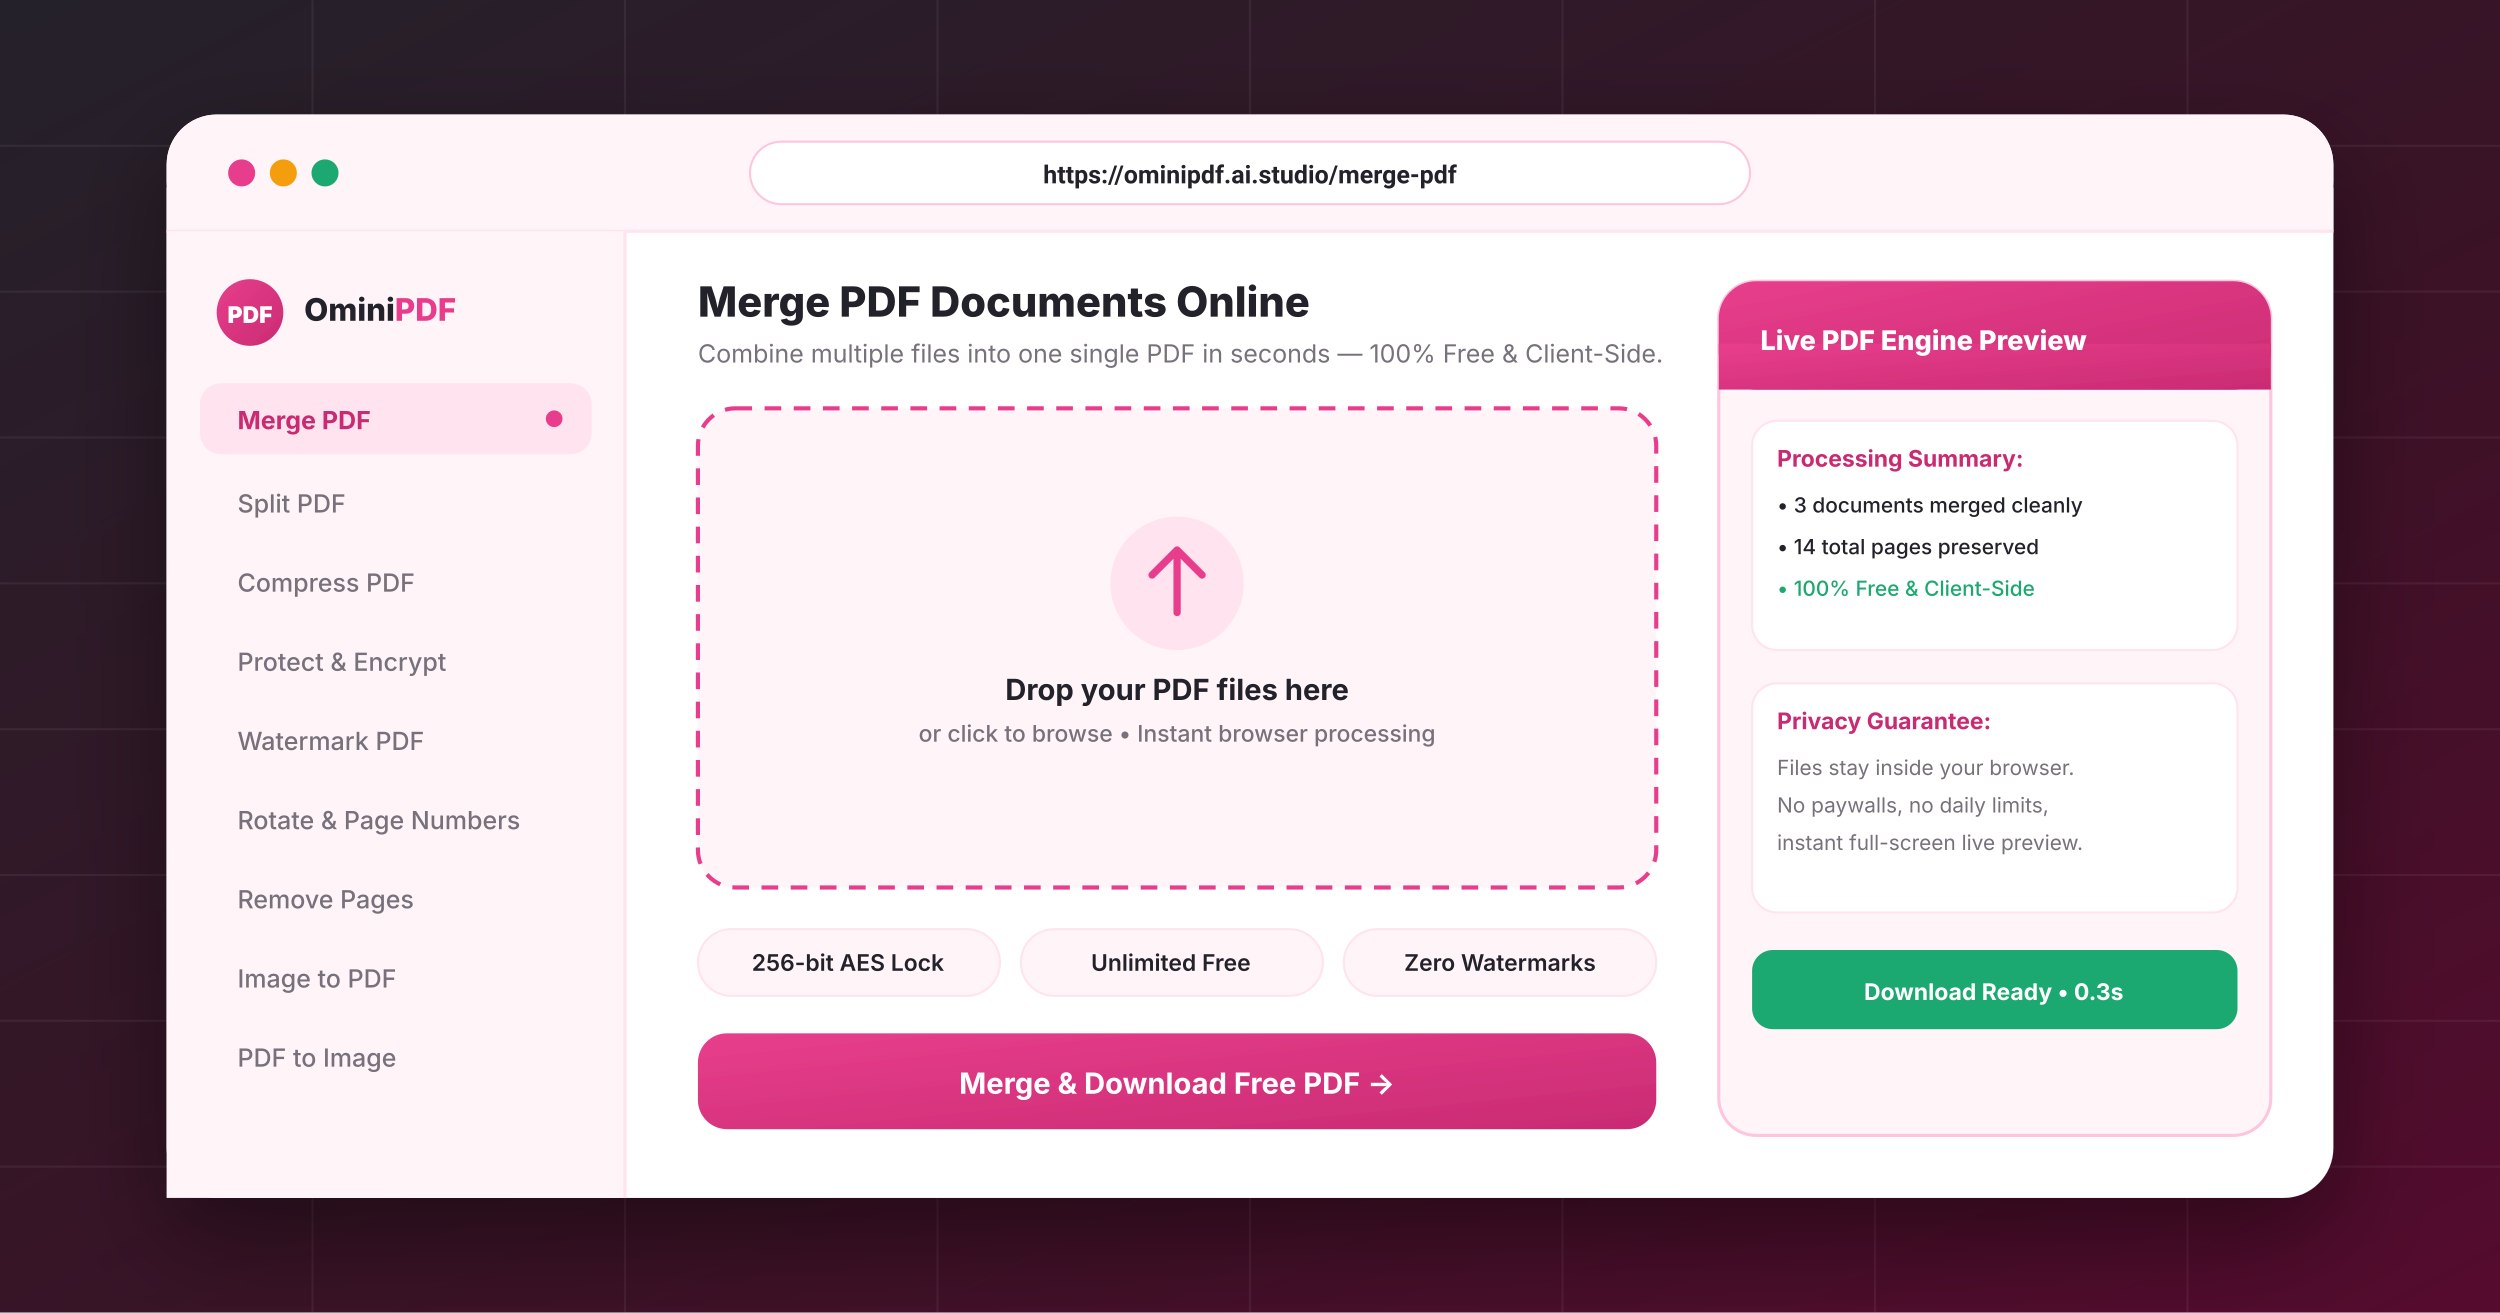
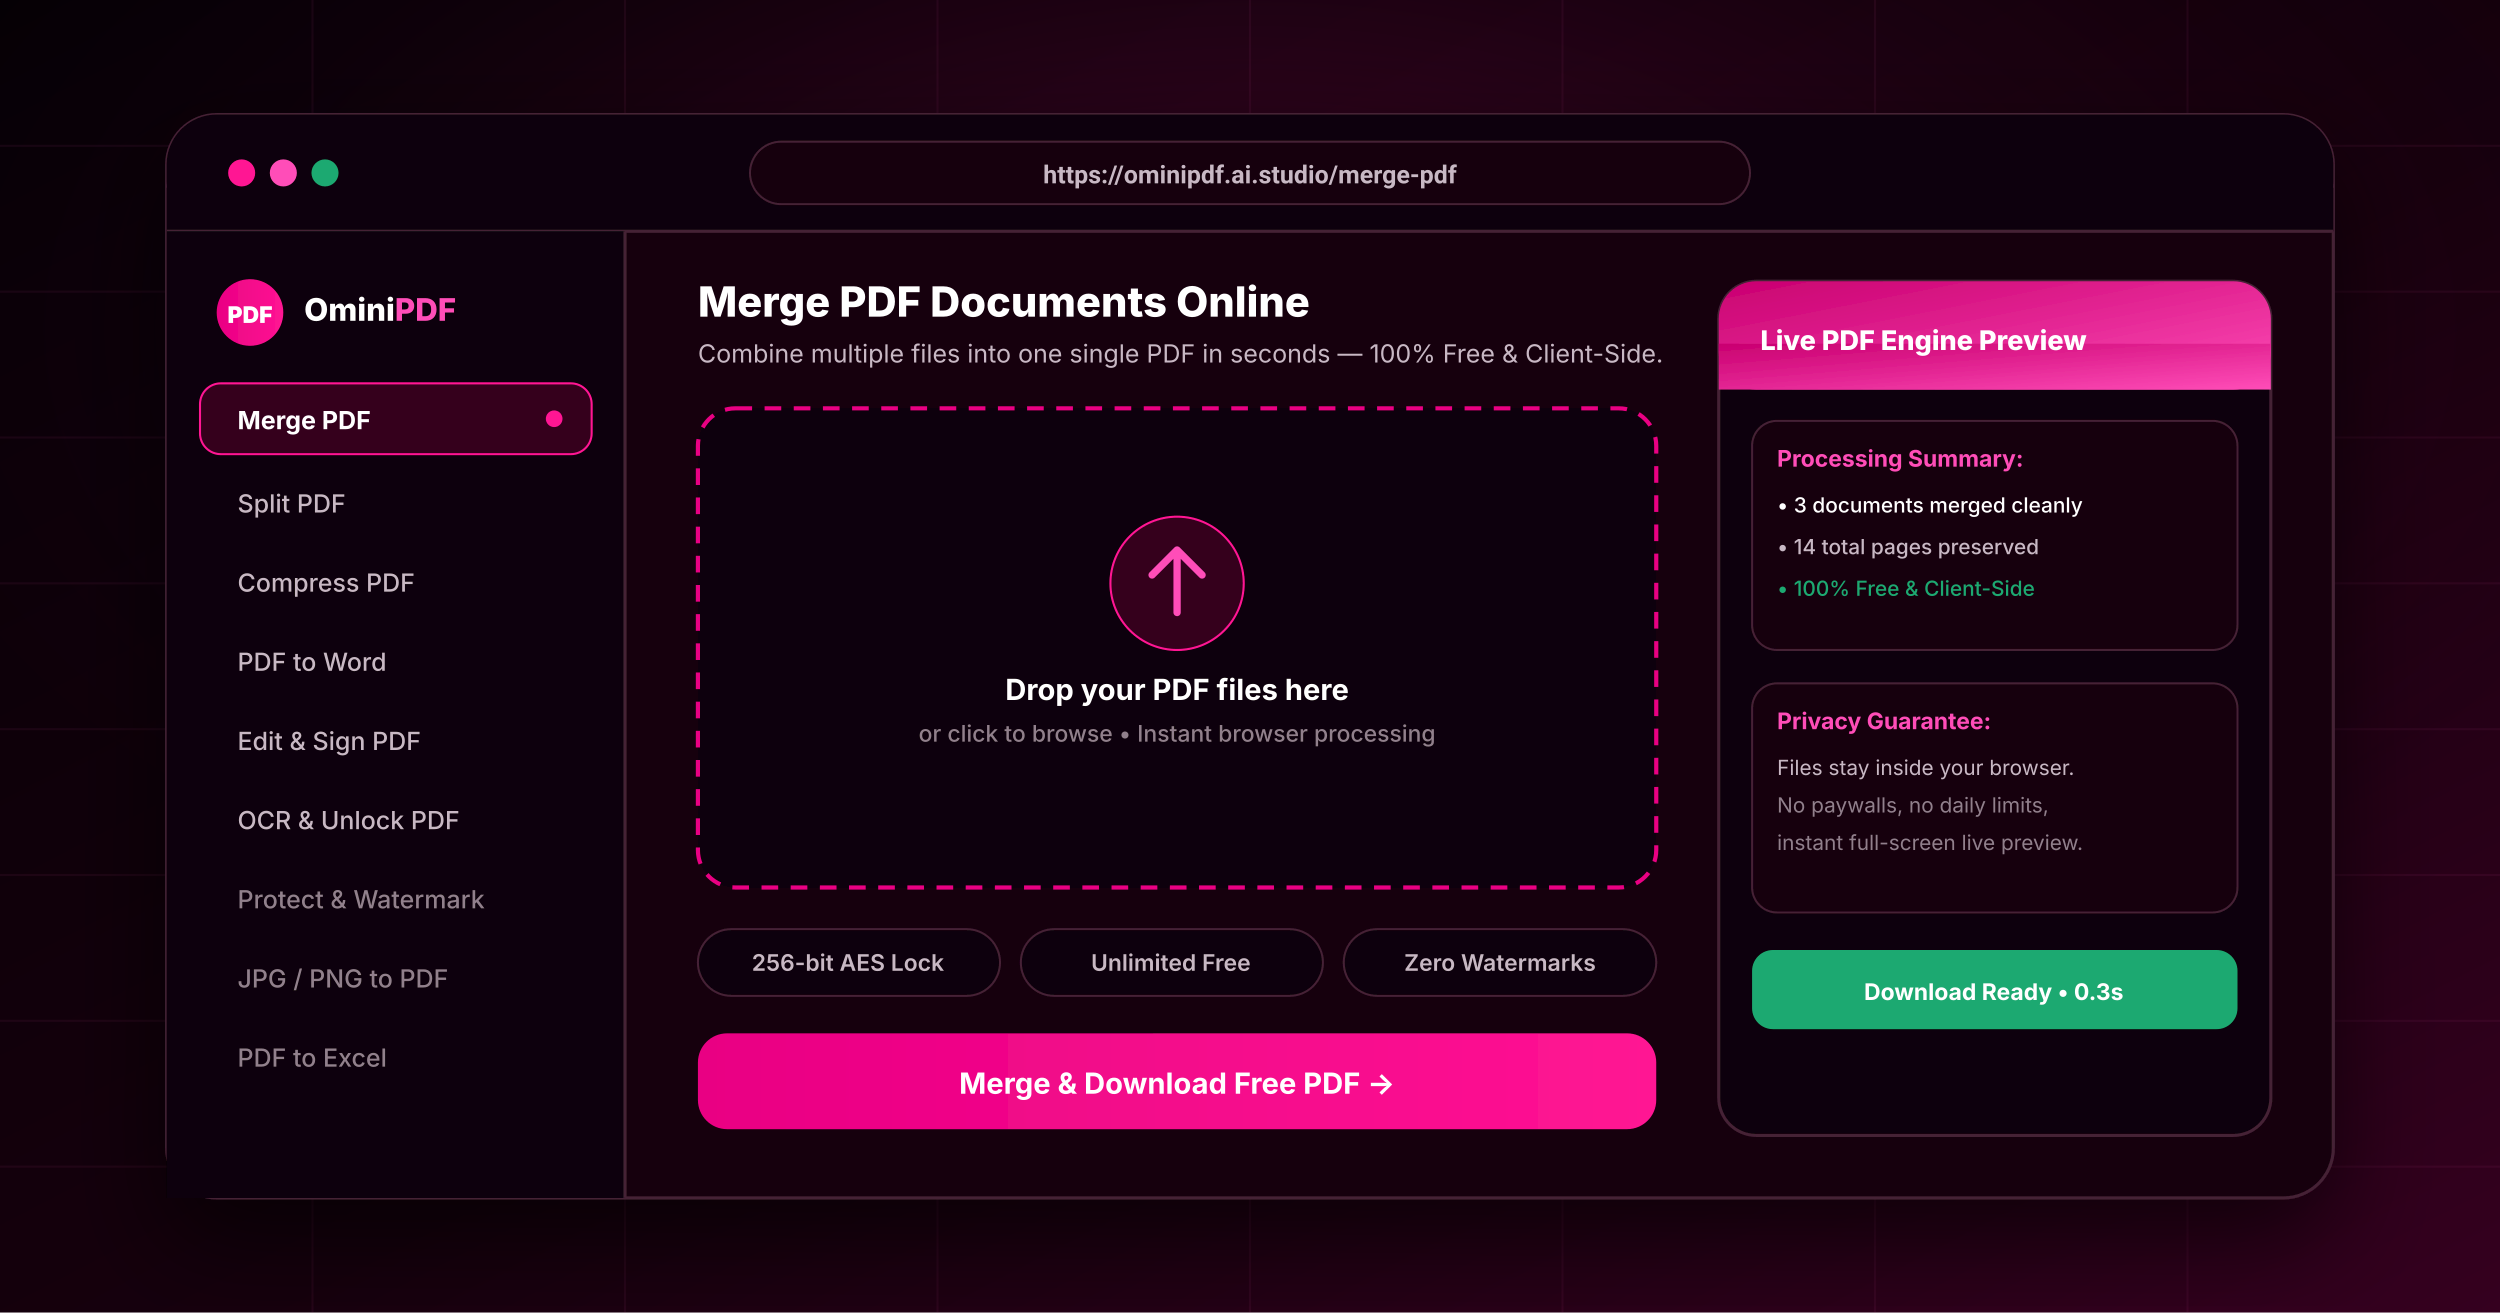
<svg xmlns="http://www.w3.org/2000/svg" viewBox="0 0 1200 630" width="100%" height="100%">
  <defs>
    <linearGradient id="bgGrad" x1="0%" y1="0%" x2="100%" y2="100%">
-       <stop offset="0%" stop-color="#24212A" />
-       <stop offset="60%" stop-color="#3B1226" />
-       <stop offset="100%" stop-color="#550B2E" />
+       <stop offset="0%" stop-color="#050005" />
+       <stop offset="55%" stop-color="#16000D" />
+       <stop offset="100%" stop-color="#35001F" />
    </linearGradient>
-     <linearGradient id="rosePink" x1="0%" y1="0%" x2="100%" y2="100%">
-       <stop offset="0%" stop-color="#E83E8C" />
-       <stop offset="100%" stop-color="#C92B72" />
+     <linearGradient id="neonPink" x1="0%" y1="0%" x2="100%" y2="0%">
+       <stop offset="0%" stop-color="#E90083" />
+       <stop offset="100%" stop-color="#FF1493" />
    </linearGradient>
+     <linearGradient id="highlightPink" x1="0%" y1="0%" x2="100%" y2="100%">
+       <stop offset="0%" stop-color="#C90070" />
+       <stop offset="100%" stop-color="#FF4DB8" />
+     </linearGradient>
+     <radialGradient id="ambientPink" cx="50%" cy="25%" r="60%">
+       <stop offset="0%" stop-color="#FF1493" stop-opacity="0.22" />
+       <stop offset="100%" stop-color="#050005" stop-opacity="0" />
+     </radialGradient>
    <filter id="cardShadow" x="-10%" y="-10%" width="120%" height="120%">
-       <feDropShadow dx="0" dy="20" stdDeviation="24" flood-color="#000000" flood-opacity="0.4" />
+       <feDropShadow dx="0" dy="20" stdDeviation="24" flood-color="#000000" flood-opacity="0.65" />
    </filter>
  </defs>
  <rect width="1200" height="630" fill="url(#bgGrad)" />
-   <g opacity="0.06" stroke="#ffffff" stroke-width="1">
+   <rect width="1200" height="630" fill="url(#ambientPink)" />
+   <g opacity="0.06" stroke="#FF4DB8" stroke-width="1">
    <line x1="0" y1="70" x2="1200" y2="70" />
    <line x1="0" y1="140" x2="1200" y2="140" />
    <line x1="0" y1="210" x2="1200" y2="210" />
    <line x1="0" y1="280" x2="1200" y2="280" />
    <line x1="0" y1="350" x2="1200" y2="350" />
    <line x1="0" y1="420" x2="1200" y2="420" />
    <line x1="0" y1="490" x2="1200" y2="490" />
    <line x1="0" y1="560" x2="1200" y2="560" />
    <line x1="150" y1="0" x2="150" y2="630" />
    <line x1="300" y1="0" x2="300" y2="630" />
    <line x1="450" y1="0" x2="450" y2="630" />
    <line x1="600" y1="0" x2="600" y2="630" />
    <line x1="750" y1="0" x2="750" y2="630" />
    <line x1="900" y1="0" x2="900" y2="630" />
    <line x1="1050" y1="0" x2="1050" y2="630" />
  </g>
  <g filter="url(#cardShadow)">
-     <rect x="80" y="55" width="1040" height="520" rx="24" fill="#ffffff" />
-     <rect x="80" y="55" width="1040" height="56" rx="24" fill="#FFF4F8" />
-     <rect x="80" y="90" width="1040" height="21" fill="#FFF4F8" />
-     <line x1="80" y1="111" x2="1120" y2="111" stroke="#FFE3EE" stroke-width="1.5" />
-     <circle cx="116" cy="83" r="6.5" fill="#E83E8C" />
-     <circle cx="136" cy="83" r="6.5" fill="#f59e0b" />
+     <rect x="80" y="55" width="1040" height="520" rx="24" fill="#16000D" stroke="#452035" stroke-width="1.5" />
+     <rect x="80" y="55" width="1040" height="56" rx="24" fill="#0B0007" />
+     <rect x="80" y="90" width="1040" height="21" fill="#0B0007" />
+     <line x1="80" y1="111" x2="1120" y2="111" stroke="#452035" stroke-width="1.5" />
+     <circle cx="116" cy="83" r="6.5" fill="#FF1493" />
+     <circle cx="136" cy="83" r="6.5" fill="#FF4DB8" />
    <circle cx="156" cy="83" r="6.5" fill="#1FA971" />
-     <rect x="360" y="68" width="480" height="30" rx="15" fill="#ffffff" stroke="#FDC6DD" stroke-width="1" />
-     <text x="600" y="88" font-family="-apple-system, BlinkMacSystemFont, 'Segoe UI', Roboto, sans-serif" font-size="12" font-weight="600" fill="#24212A" text-anchor="middle">https://ominipdf.ai.studio/merge-pdf</text>
-     <rect x="80" y="111" width="220" height="464" rx="0" fill="#FFF4F8" />
-     <line x1="300" y1="111" x2="300" y2="575" stroke="#FFE3EE" stroke-width="1.5" />
-     <circle cx="120" cy="150" r="16" fill="url(#rosePink)" />
-     <text x="120" y="155" font-family="-apple-system, sans-serif" font-size="11" font-weight="900" fill="#ffffff" text-anchor="middle">PDF</text>
-     <text x="146" y="154" font-family="-apple-system, sans-serif" font-size="15" font-weight="800" fill="#24212A">Omini<tspan fill="#E83E8C">PDF</tspan>
+     <rect x="360" y="68" width="480" height="30" rx="15" fill="#12000A" stroke="#452035" stroke-width="1" />
+     <text x="600" y="88" font-family="-apple-system, BlinkMacSystemFont, 'Segoe UI', Roboto, sans-serif" font-size="12" font-weight="600" fill="#C8B8C4" text-anchor="middle">https://ominipdf.ai.studio/merge-pdf</text>
+     <rect x="80" y="111" width="220" height="464" rx="0" fill="#0B0007" />
+     <line x1="300" y1="111" x2="300" y2="575" stroke="#452035" stroke-width="1.5" />
+     <circle cx="120" cy="150" r="16" fill="url(#neonPink)" />
+     <text x="120" y="155" font-family="-apple-system, sans-serif" font-size="11" font-weight="900" fill="#FFFFFF" text-anchor="middle">PDF</text>
+     <text x="146" y="154" font-family="-apple-system, sans-serif" font-size="15" font-weight="800" fill="#FFFFFF">Omini<tspan fill="#FF4DB8">PDF</tspan>
    </text>
-     <rect x="96" y="184" width="188" height="34" rx="10" fill="#FFE3EE" />
-     <text x="114" y="206" font-family="-apple-system, sans-serif" font-size="12" font-weight="700" fill="#C92B72">Merge PDF</text>
-     <circle cx="266" cy="201" r="4" fill="#E83E8C" />
-     <text x="114" y="246" font-family="-apple-system, sans-serif" font-size="12" font-weight="500" fill="#77717B">Split PDF</text>
-     <text x="114" y="284" font-family="-apple-system, sans-serif" font-size="12" font-weight="500" fill="#77717B">Compress PDF</text>
-     <text x="114" y="322" font-family="-apple-system, sans-serif" font-size="12" font-weight="500" fill="#77717B">Protect &amp; Encrypt</text>
-     <text x="114" y="360" font-family="-apple-system, sans-serif" font-size="12" font-weight="500" fill="#77717B">Watermark PDF</text>
-     <text x="114" y="398" font-family="-apple-system, sans-serif" font-size="12" font-weight="500" fill="#77717B">Rotate &amp; Page Numbers</text>
-     <text x="114" y="436" font-family="-apple-system, sans-serif" font-size="12" font-weight="500" fill="#77717B">Remove Pages</text>
-     <text x="114" y="474" font-family="-apple-system, sans-serif" font-size="12" font-weight="500" fill="#77717B">Image to PDF</text>
-     <text x="114" y="512" font-family="-apple-system, sans-serif" font-size="12" font-weight="500" fill="#77717B">PDF to Image</text>
-     <text x="335" y="152" font-family="-apple-system, sans-serif" font-size="20" font-weight="800" fill="#24212A">Merge PDF Documents Online</text>
-     <text x="335" y="174" font-family="-apple-system, sans-serif" font-size="12" font-weight="400" fill="#77717B">Combine multiple files into one single PDF in seconds — 100% Free &amp; Client-Side.</text>
-     <rect x="335" y="196" width="460" height="230" rx="18" fill="#FFF4F8" stroke="#E83E8C" stroke-width="2" stroke-dasharray="8 6" />
-     <circle cx="565" cy="280" r="32" fill="#FFE3EE" />
-     <path d="M565 264 L565 294 M553 276 L565 264 L577 276" stroke="#E83E8C" stroke-width="3.5" stroke-linecap="round" stroke-linejoin="round" fill="none" />
-     <text x="565" y="336" font-family="-apple-system, sans-serif" font-size="14" font-weight="700" fill="#24212A" text-anchor="middle">Drop your PDF files here</text>
-     <text x="565" y="356" font-family="-apple-system, sans-serif" font-size="11" font-weight="500" fill="#77717B" text-anchor="middle">or click to browse • Instant browser processing</text>
-     <rect x="335" y="446" width="145" height="32" rx="16" fill="#FFF4F8" stroke="#FFE3EE" />
-     <text x="407" y="466" font-family="-apple-system, sans-serif" font-size="11" font-weight="600" fill="#24212A" text-anchor="middle">256-bit AES Lock</text>
-     <rect x="490" y="446" width="145" height="32" rx="16" fill="#FFF4F8" stroke="#FFE3EE" />
-     <text x="562" y="466" font-family="-apple-system, sans-serif" font-size="11" font-weight="600" fill="#24212A" text-anchor="middle">Unlimited Free</text>
-     <rect x="645" y="446" width="150" height="32" rx="16" fill="#FFF4F8" stroke="#FFE3EE" />
-     <text x="720" y="466" font-family="-apple-system, sans-serif" font-size="11" font-weight="600" fill="#24212A" text-anchor="middle">Zero Watermarks</text>
-     <rect x="335" y="496" width="460" height="46" rx="14" fill="url(#rosePink)" />
-     <text x="565" y="525" font-family="-apple-system, sans-serif" font-size="14" font-weight="700" fill="#ffffff" text-anchor="middle">Merge &amp; Download Free PDF →</text>
-     <rect x="825" y="135" width="265" height="410" rx="18" fill="#FFF4F8" stroke="#FDC6DD" stroke-width="1.5" />
-     <rect x="825" y="135" width="265" height="52" rx="18" fill="url(#rosePink)" />
-     <rect x="825" y="165" width="265" height="22" fill="url(#rosePink)" />
-     <text x="845" y="168" font-family="-apple-system, sans-serif" font-size="13" font-weight="800" fill="#ffffff">Live PDF Engine Preview</text>
-     <rect x="841" y="202" width="233" height="110" rx="12" fill="#ffffff" stroke="#FFE3EE" stroke-width="1" />
-     <text x="853" y="224" font-family="-apple-system, sans-serif" font-size="11" font-weight="700" fill="#C92B72">Processing Summary:</text>
-     <text x="853" y="246" font-family="-apple-system, sans-serif" font-size="10" font-weight="500" fill="#24212A">• 3 documents merged cleanly</text>
-     <text x="853" y="266" font-family="-apple-system, sans-serif" font-size="10" font-weight="500" fill="#24212A">• 14 total pages preserved</text>
+     <rect x="96" y="184" width="188" height="34" rx="10" fill="#35001F" stroke="#FF1493" stroke-width="1" />
+     <text x="114" y="206" font-family="-apple-system, sans-serif" font-size="12" font-weight="700" fill="#FFFFFF">Merge PDF</text>
+     <circle cx="266" cy="201" r="4" fill="#FF1493" />
+     <text x="114" y="246" font-family="-apple-system, sans-serif" font-size="12" font-weight="500" fill="#C8B8C4">Split PDF</text>
+     <text x="114" y="284" font-family="-apple-system, sans-serif" font-size="12" font-weight="500" fill="#C8B8C4">Compress PDF</text>
+     <text x="114" y="322" font-family="-apple-system, sans-serif" font-size="12" font-weight="500" fill="#C8B8C4">PDF to Word</text>
+     <text x="114" y="360" font-family="-apple-system, sans-serif" font-size="12" font-weight="500" fill="#C8B8C4">Edit &amp; Sign PDF</text>
+     <text x="114" y="398" font-family="-apple-system, sans-serif" font-size="12" font-weight="500" fill="#C8B8C4">OCR &amp; Unlock PDF</text>
+     <text x="114" y="436" font-family="-apple-system, sans-serif" font-size="12" font-weight="500" fill="#91808C">Protect &amp; Watermark</text>
+     <text x="114" y="474" font-family="-apple-system, sans-serif" font-size="12" font-weight="500" fill="#91808C">JPG / PNG to PDF</text>
+     <text x="114" y="512" font-family="-apple-system, sans-serif" font-size="12" font-weight="500" fill="#91808C">PDF to Excel</text>
+     <text x="335" y="152" font-family="-apple-system, sans-serif" font-size="20" font-weight="800" fill="#FFFFFF">Merge PDF Documents Online</text>
+     <text x="335" y="174" font-family="-apple-system, sans-serif" font-size="12" font-weight="400" fill="#C8B8C4">Combine multiple files into one single PDF in seconds — 100% Free &amp; Client-Side.</text>
+     <rect x="335" y="196" width="460" height="230" rx="18" fill="#0B0007" stroke="#E90083" stroke-width="2" stroke-dasharray="8 6" />
+     <circle cx="565" cy="280" r="32" fill="#35001F" stroke="#FF1493" stroke-width="1" />
+     <path d="M565 264 L565 294 M553 276 L565 264 L577 276" stroke="#FF4DB8" stroke-width="3.5" stroke-linecap="round" stroke-linejoin="round" fill="none" />
+     <text x="565" y="336" font-family="-apple-system, sans-serif" font-size="14" font-weight="700" fill="#FFFFFF" text-anchor="middle">Drop your PDF files here</text>
+     <text x="565" y="356" font-family="-apple-system, sans-serif" font-size="11" font-weight="500" fill="#91808C" text-anchor="middle">or click to browse • Instant browser processing</text>
+     <rect x="335" y="446" width="145" height="32" rx="16" fill="#0B0007" stroke="#452035" />
+     <text x="407" y="466" font-family="-apple-system, sans-serif" font-size="11" font-weight="600" fill="#C8B8C4" text-anchor="middle">256-bit AES Lock</text>
+     <rect x="490" y="446" width="145" height="32" rx="16" fill="#0B0007" stroke="#452035" />
+     <text x="562" y="466" font-family="-apple-system, sans-serif" font-size="11" font-weight="600" fill="#C8B8C4" text-anchor="middle">Unlimited Free</text>
+     <rect x="645" y="446" width="150" height="32" rx="16" fill="#0B0007" stroke="#452035" />
+     <text x="720" y="466" font-family="-apple-system, sans-serif" font-size="11" font-weight="600" fill="#C8B8C4" text-anchor="middle">Zero Watermarks</text>
+     <rect x="335" y="496" width="460" height="46" rx="14" fill="url(#neonPink)" />
+     <text x="565" y="525" font-family="-apple-system, sans-serif" font-size="14" font-weight="700" fill="#FFFFFF" text-anchor="middle">Merge &amp; Download Free PDF →</text>
+     <rect x="825" y="135" width="265" height="410" rx="18" fill="#0B0007" stroke="#452035" stroke-width="1.5" />
+     <rect x="825" y="135" width="265" height="52" rx="18" fill="url(#highlightPink)" />
+     <rect x="825" y="165" width="265" height="22" fill="url(#highlightPink)" />
+     <text x="845" y="168" font-family="-apple-system, sans-serif" font-size="13" font-weight="800" fill="#FFFFFF">Live PDF Engine Preview</text>
+     <rect x="841" y="202" width="233" height="110" rx="12" fill="#16000D" stroke="#452035" stroke-width="1" />
+     <text x="853" y="224" font-family="-apple-system, sans-serif" font-size="11" font-weight="700" fill="#FF4DB8">Processing Summary:</text>
+     <text x="853" y="246" font-family="-apple-system, sans-serif" font-size="10" font-weight="500" fill="#FFFFFF">• 3 documents merged cleanly</text>
+     <text x="853" y="266" font-family="-apple-system, sans-serif" font-size="10" font-weight="500" fill="#C8B8C4">• 14 total pages preserved</text>
    <text x="853" y="286" font-family="-apple-system, sans-serif" font-size="10" font-weight="500" fill="#1FA971">• 100% Free &amp; Client-Side</text>
-     <rect x="841" y="328" width="233" height="110" rx="12" fill="#ffffff" stroke="#FFE3EE" stroke-width="1" />
-     <text x="853" y="350" font-family="-apple-system, sans-serif" font-size="11" font-weight="700" fill="#C92B72">Privacy Guarantee:</text>
-     <text x="853" y="372" font-family="-apple-system, sans-serif" font-size="10" font-weight="400" fill="#77717B">Files stay inside your browser.</text>
-     <text x="853" y="390" font-family="-apple-system, sans-serif" font-size="10" font-weight="400" fill="#77717B">No paywalls, no daily limits,</text>
-     <text x="853" y="408" font-family="-apple-system, sans-serif" font-size="10" font-weight="400" fill="#77717B">instant full-screen live preview.</text>
+     <rect x="841" y="328" width="233" height="110" rx="12" fill="#16000D" stroke="#452035" stroke-width="1" />
+     <text x="853" y="350" font-family="-apple-system, sans-serif" font-size="11" font-weight="700" fill="#FF4DB8">Privacy Guarantee:</text>
+     <text x="853" y="372" font-family="-apple-system, sans-serif" font-size="10" font-weight="400" fill="#C8B8C4">Files stay inside your browser.</text>
+     <text x="853" y="390" font-family="-apple-system, sans-serif" font-size="10" font-weight="400" fill="#91808C">No paywalls, no daily limits,</text>
+     <text x="853" y="408" font-family="-apple-system, sans-serif" font-size="10" font-weight="400" fill="#91808C">instant full-screen live preview.</text>
    <rect x="841" y="456" width="233" height="38" rx="10" fill="#1FA971" />
-     <text x="957" y="480" font-family="-apple-system, sans-serif" font-size="11" font-weight="700" fill="#ffffff" text-anchor="middle">Download Ready • 0.3s</text>
+     <text x="957" y="480" font-family="-apple-system, sans-serif" font-size="11" font-weight="700" fill="#FFFFFF" text-anchor="middle">Download Ready • 0.3s</text>
  </g>
</svg>
